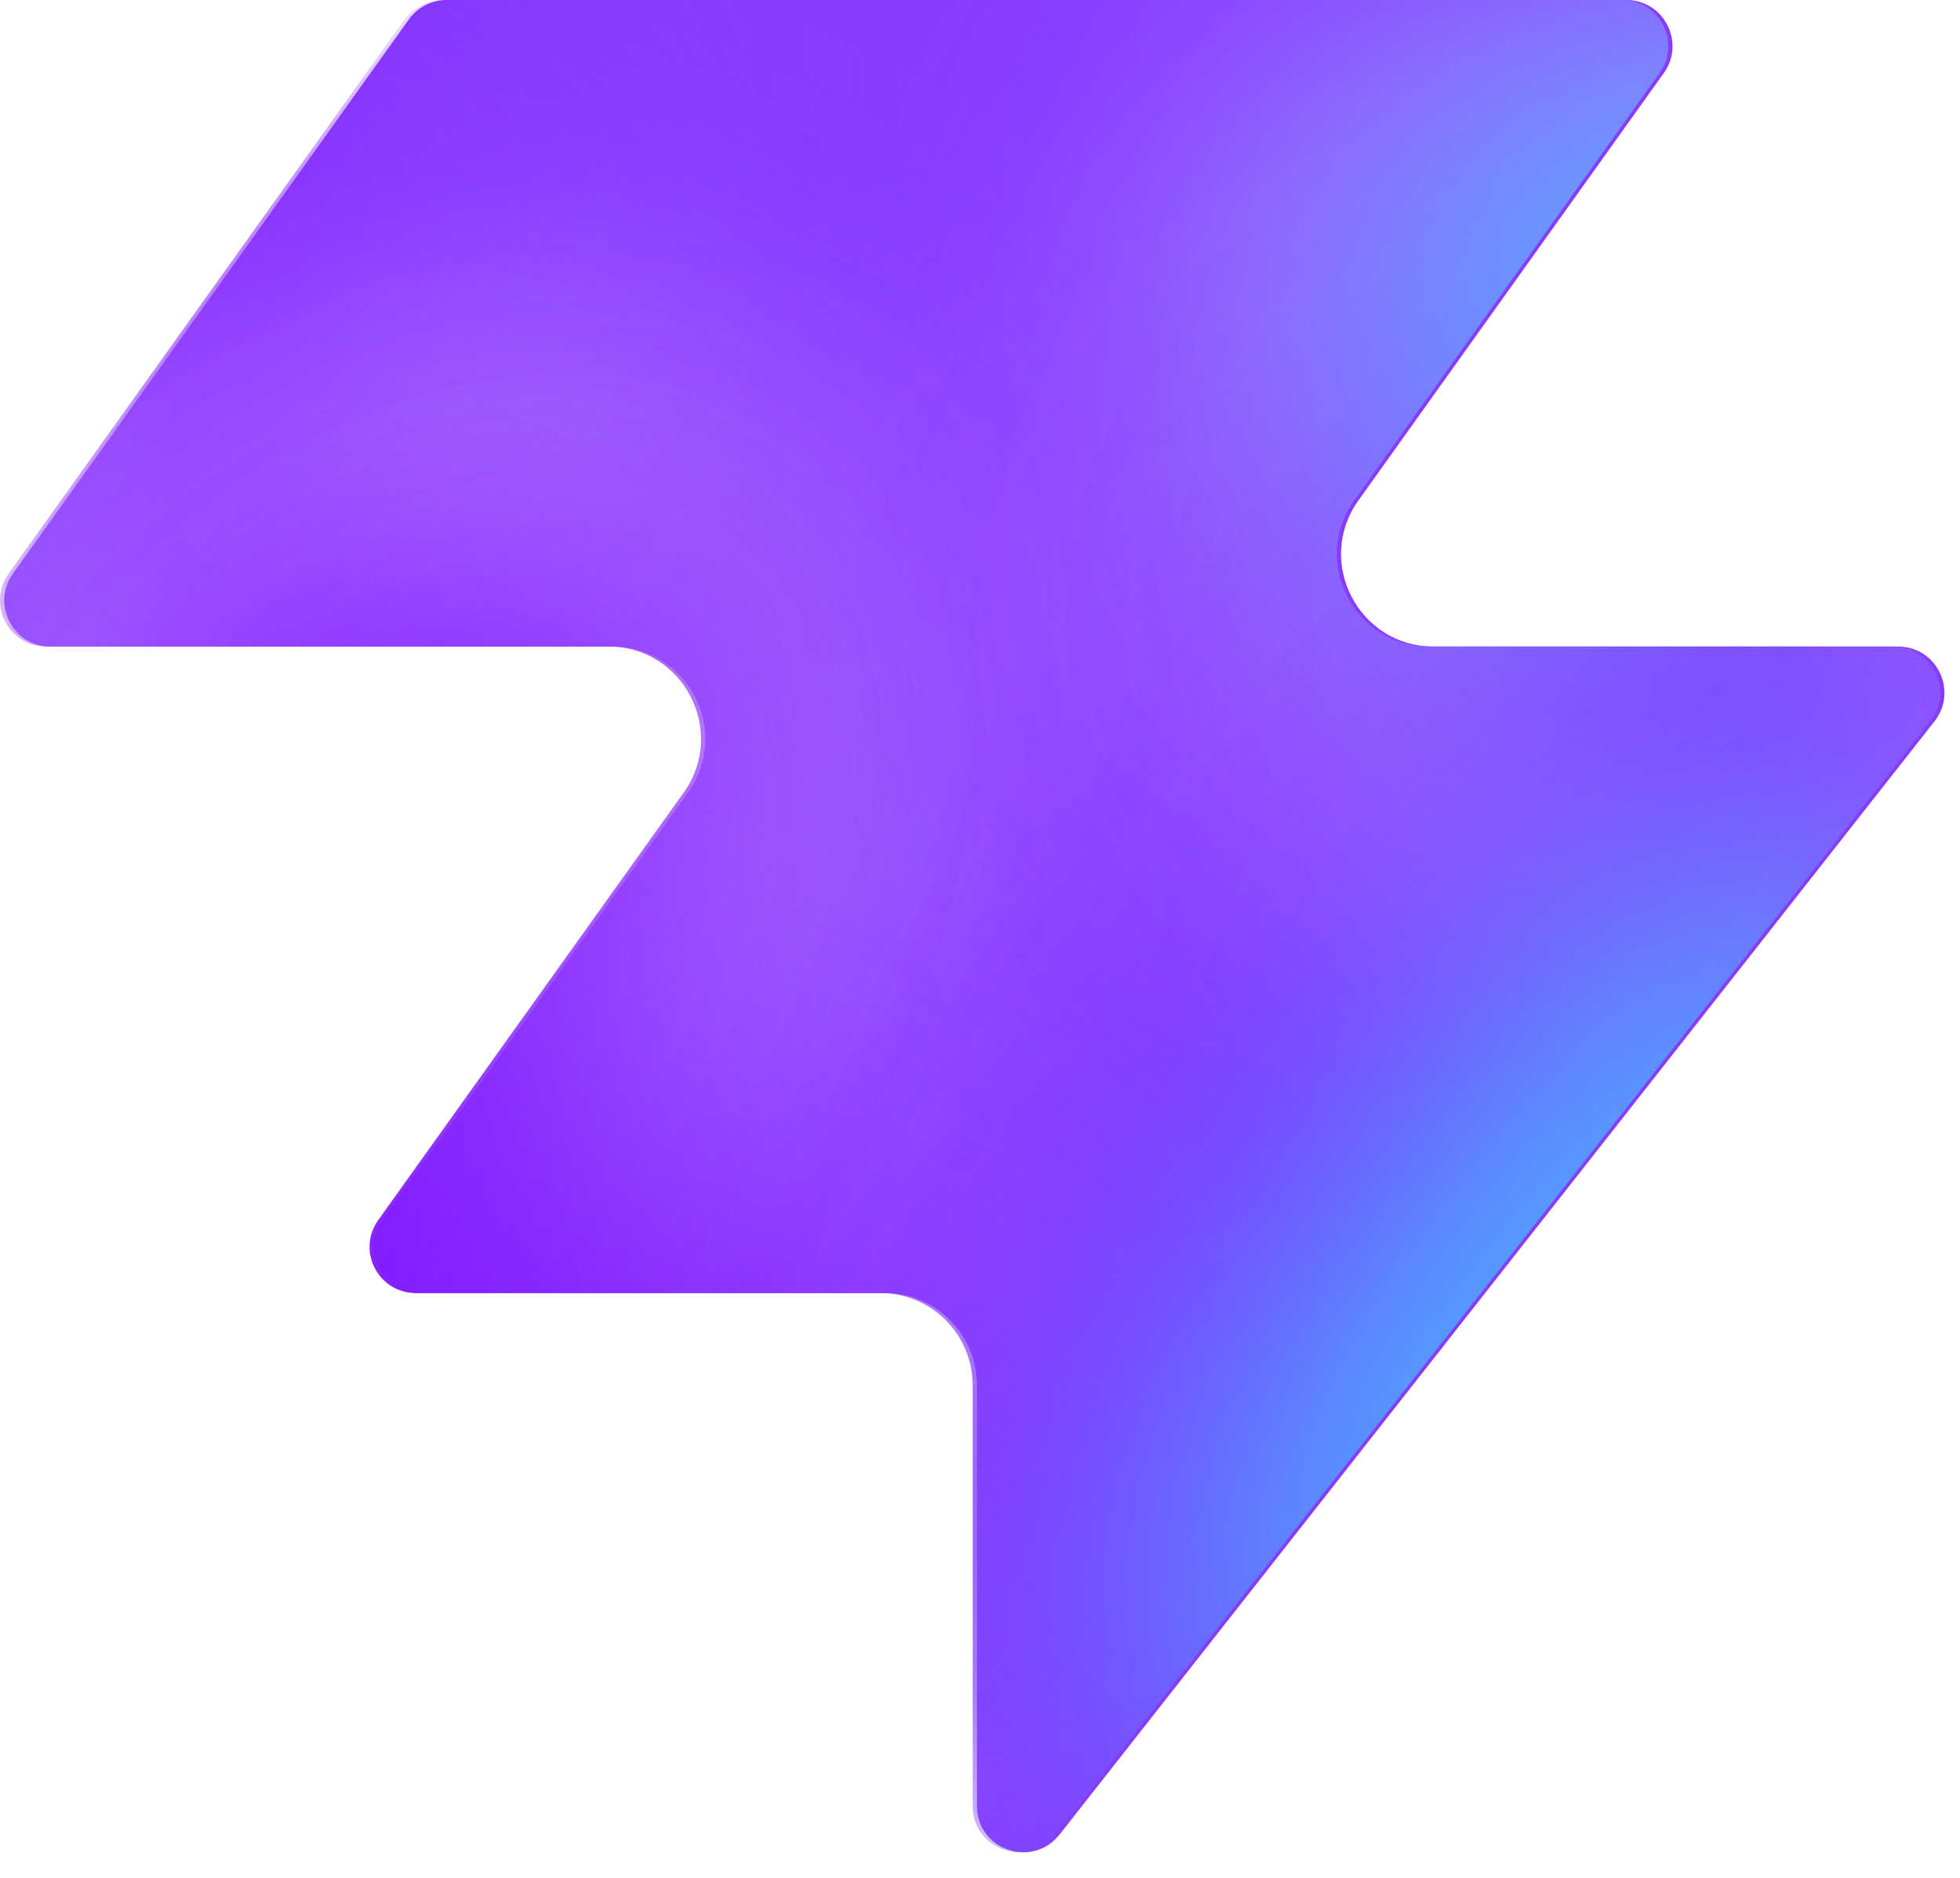
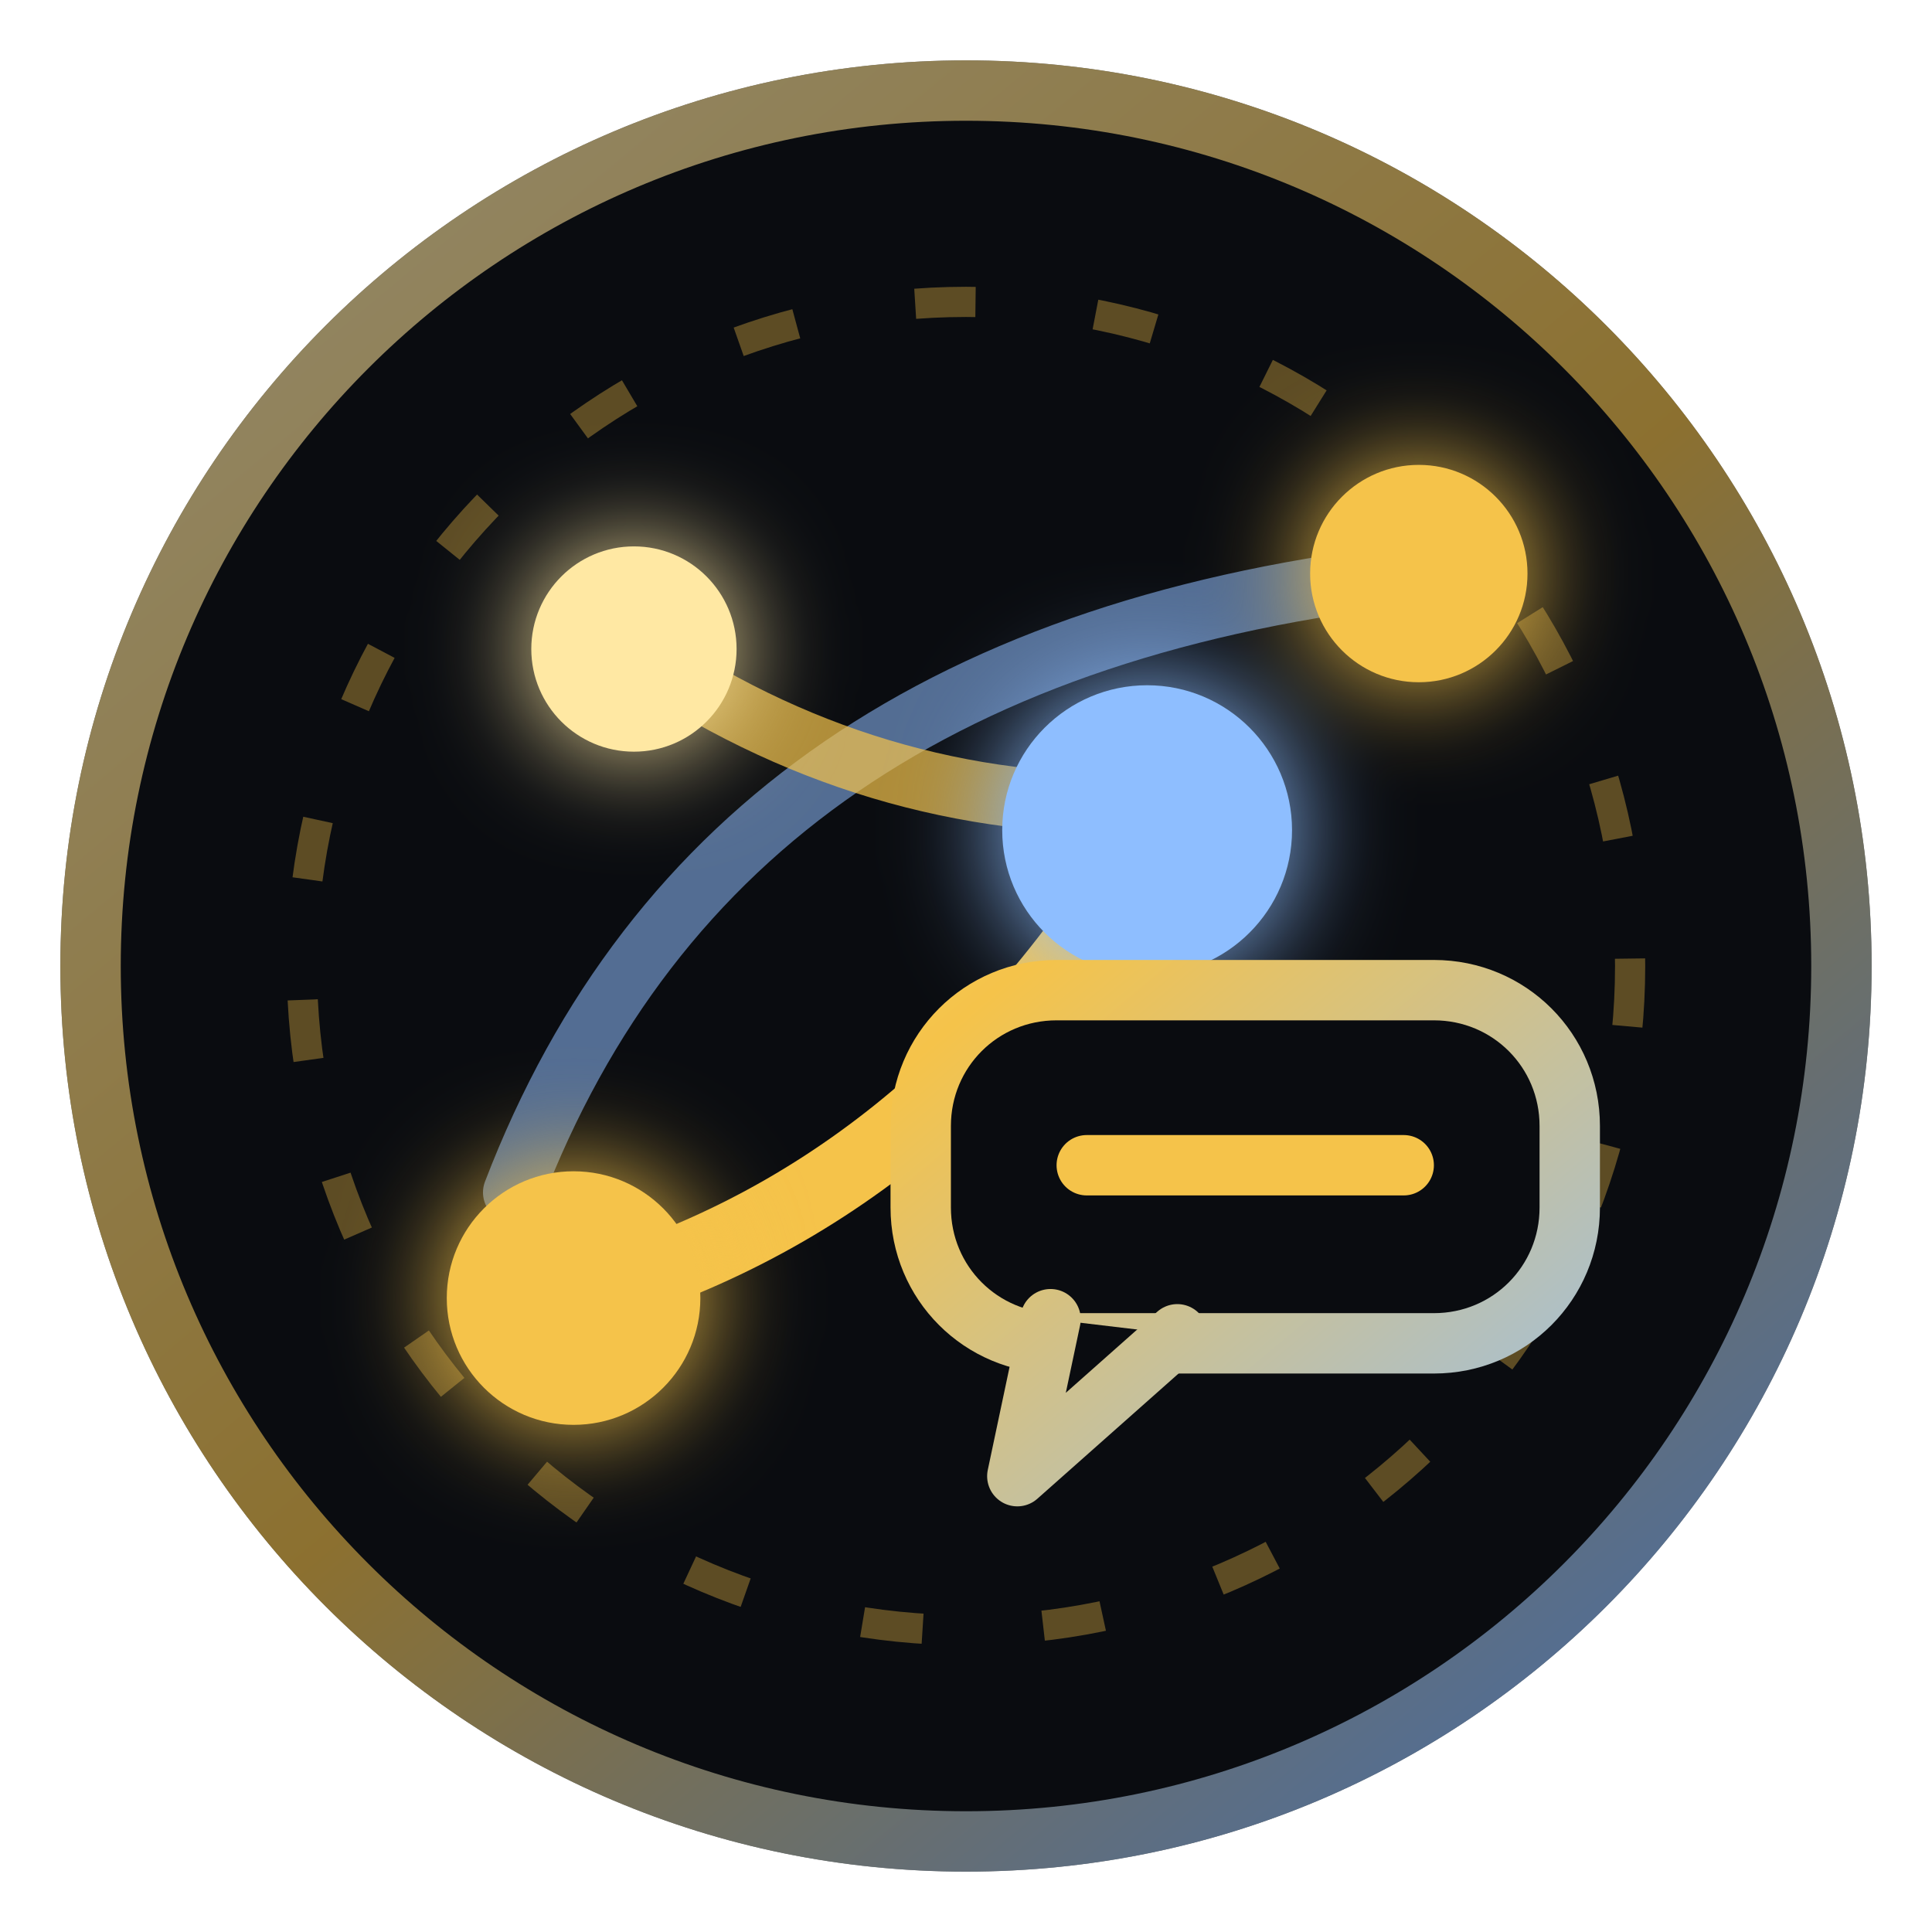
- <svg xmlns="http://www.w3.org/2000/svg" width="48" height="46" fill="none" viewBox="0 0 48 46">
-   <path fill="#863bff" d="M25.946 44.938c-.664.845-2.021.375-2.021-.698V33.937a2.26 2.26 0 0 0-2.262-2.262H10.287c-.92 0-1.456-1.04-.92-1.788l7.48-10.471c1.07-1.497 0-3.578-1.842-3.578H1.237c-.92 0-1.456-1.04-.92-1.788L10.013.474c.214-.297.556-.474.92-.474h28.894c.92 0 1.456 1.04.92 1.788l-7.48 10.471c-1.07 1.498 0 3.579 1.842 3.579h11.377c.943 0 1.473 1.088.89 1.83L25.947 44.94z" style="fill:#863bff;fill:color(display-p3 .525 .23 1);fill-opacity:1" />
-   <mask id="a" width="48" height="46" x="0" y="0" maskUnits="userSpaceOnUse" style="mask-type:alpha">
-     <path fill="#000" d="M25.842 44.938c-.664.844-2.021.375-2.021-.698V33.937a2.26 2.26 0 0 0-2.262-2.262H10.183c-.92 0-1.456-1.04-.92-1.788l7.48-10.471c1.07-1.498 0-3.579-1.842-3.579H1.133c-.92 0-1.456-1.04-.92-1.787L9.91.473c.214-.297.556-.474.92-.474h28.894c.92 0 1.456 1.04.92 1.788l-7.48 10.471c-1.07 1.498 0 3.578 1.842 3.578h11.377c.943 0 1.473 1.088.89 1.832L25.843 44.94z" style="fill:#000;fill-opacity:1" />
-   </mask>
-   <g mask="url(#a)">
-     <g filter="url(#b)">
-       <ellipse cx="5.508" cy="14.704" fill="#ede6ff" rx="5.508" ry="14.704" style="fill:#ede6ff;fill:color(display-p3 .927 .903 1);fill-opacity:1" transform="matrix(.00324 1 1 -.00324 -4.47 31.516)" />
-     </g>
-     <g filter="url(#c)">
-       <ellipse cx="10.399" cy="29.851" fill="#ede6ff" rx="10.399" ry="29.851" style="fill:#ede6ff;fill:color(display-p3 .927 .903 1);fill-opacity:1" transform="matrix(.00324 1 1 -.00324 -39.328 7.883)" />
-     </g>
-     <g filter="url(#d)">
-       <ellipse cx="5.508" cy="30.487" fill="#7e14ff" rx="5.508" ry="30.487" style="fill:#7e14ff;fill:color(display-p3 .492 .077 1);fill-opacity:1" transform="rotate(89.814 -25.913 -14.639)scale(1 -1)" />
-     </g>
-     <g filter="url(#e)">
-       <ellipse cx="5.508" cy="30.599" fill="#7e14ff" rx="5.508" ry="30.599" style="fill:#7e14ff;fill:color(display-p3 .492 .077 1);fill-opacity:1" transform="rotate(89.814 -32.644 -3.334)scale(1 -1)" />
-     </g>
-     <g filter="url(#f)">
-       <ellipse cx="5.508" cy="30.599" fill="#7e14ff" rx="5.508" ry="30.599" style="fill:#7e14ff;fill:color(display-p3 .492 .077 1);fill-opacity:1" transform="matrix(.00324 1 1 -.00324 -34.34 30.47)" />
-     </g>
-     <g filter="url(#g)">
-       <ellipse cx="14.072" cy="22.078" fill="#ede6ff" rx="14.072" ry="22.078" style="fill:#ede6ff;fill:color(display-p3 .927 .903 1);fill-opacity:1" transform="rotate(93.35 24.506 48.493)scale(-1 1)" />
-     </g>
-     <g filter="url(#h)">
-       <ellipse cx="3.47" cy="21.501" fill="#7e14ff" rx="3.47" ry="21.501" style="fill:#7e14ff;fill:color(display-p3 .492 .077 1);fill-opacity:1" transform="rotate(89.009 28.708 47.59)scale(-1 1)" />
-     </g>
-     <g filter="url(#i)">
-       <ellipse cx="3.47" cy="21.501" fill="#7e14ff" rx="3.47" ry="21.501" style="fill:#7e14ff;fill:color(display-p3 .492 .077 1);fill-opacity:1" transform="rotate(89.009 28.708 47.59)scale(-1 1)" />
-     </g>
-     <g filter="url(#j)">
-       <ellipse cx=".387" cy="8.972" fill="#7e14ff" rx="4.407" ry="29.108" style="fill:#7e14ff;fill:color(display-p3 .492 .077 1);fill-opacity:1" transform="rotate(39.51 .387 8.972)" />
-     </g>
-     <g filter="url(#k)">
-       <ellipse cx="47.523" cy="-6.092" fill="#7e14ff" rx="4.407" ry="29.108" style="fill:#7e14ff;fill:color(display-p3 .492 .077 1);fill-opacity:1" transform="rotate(37.892 47.523 -6.092)" />
-     </g>
-     <g filter="url(#l)">
-       <ellipse cx="41.412" cy="6.333" fill="#47bfff" rx="5.971" ry="9.665" style="fill:#47bfff;fill:color(display-p3 .28 .748 1);fill-opacity:1" transform="rotate(37.892 41.412 6.333)" />
-     </g>
-     <g filter="url(#m)">
-       <ellipse cx="-1.879" cy="38.332" fill="#7e14ff" rx="4.407" ry="29.108" style="fill:#7e14ff;fill:color(display-p3 .492 .077 1);fill-opacity:1" transform="rotate(37.892 -1.88 38.332)" />
-     </g>
-     <g filter="url(#n)">
-       <ellipse cx="-1.879" cy="38.332" fill="#7e14ff" rx="4.407" ry="29.108" style="fill:#7e14ff;fill:color(display-p3 .492 .077 1);fill-opacity:1" transform="rotate(37.892 -1.88 38.332)" />
-     </g>
-     <g filter="url(#o)">
-       <ellipse cx="35.651" cy="29.907" fill="#7e14ff" rx="4.407" ry="29.108" style="fill:#7e14ff;fill:color(display-p3 .492 .077 1);fill-opacity:1" transform="rotate(37.892 35.651 29.907)" />
-     </g>
-     <g filter="url(#p)">
-       <ellipse cx="38.418" cy="32.4" fill="#47bfff" rx="5.971" ry="15.297" style="fill:#47bfff;fill:color(display-p3 .28 .748 1);fill-opacity:1" transform="rotate(37.892 38.418 32.4)" />
-     </g>
-   </g>
+ <svg xmlns="http://www.w3.org/2000/svg" viewBox="0 0 64 64" fill="none">
  <defs>
-     <filter id="b" width="60.045" height="41.654" x="-19.77" y="16.149" color-interpolation-filters="sRGB" filterUnits="userSpaceOnUse">
-       <feFlood flood-opacity="0" result="BackgroundImageFix" />
-       <feBlend in="SourceGraphic" in2="BackgroundImageFix" result="shape" />
-       <feGaussianBlur result="effect1_foregroundBlur_2002_17158" stdDeviation="7.659" />
-     </filter>
-     <filter id="c" width="90.34" height="51.437" x="-54.613" y="-7.533" color-interpolation-filters="sRGB" filterUnits="userSpaceOnUse">
-       <feFlood flood-opacity="0" result="BackgroundImageFix" />
-       <feBlend in="SourceGraphic" in2="BackgroundImageFix" result="shape" />
-       <feGaussianBlur result="effect1_foregroundBlur_2002_17158" stdDeviation="7.659" />
-     </filter>
-     <filter id="d" width="79.355" height="29.4" x="-49.64" y="2.03" color-interpolation-filters="sRGB" filterUnits="userSpaceOnUse">
-       <feFlood flood-opacity="0" result="BackgroundImageFix" />
-       <feBlend in="SourceGraphic" in2="BackgroundImageFix" result="shape" />
-       <feGaussianBlur result="effect1_foregroundBlur_2002_17158" stdDeviation="4.596" />
-     </filter>
-     <filter id="e" width="79.579" height="29.4" x="-45.045" y="20.029" color-interpolation-filters="sRGB" filterUnits="userSpaceOnUse">
-       <feFlood flood-opacity="0" result="BackgroundImageFix" />
-       <feBlend in="SourceGraphic" in2="BackgroundImageFix" result="shape" />
-       <feGaussianBlur result="effect1_foregroundBlur_2002_17158" stdDeviation="4.596" />
-     </filter>
-     <filter id="f" width="79.579" height="29.4" x="-43.513" y="21.178" color-interpolation-filters="sRGB" filterUnits="userSpaceOnUse">
-       <feFlood flood-opacity="0" result="BackgroundImageFix" />
-       <feBlend in="SourceGraphic" in2="BackgroundImageFix" result="shape" />
-       <feGaussianBlur result="effect1_foregroundBlur_2002_17158" stdDeviation="4.596" />
-     </filter>
-     <filter id="g" width="74.749" height="58.852" x="15.756" y="-17.901" color-interpolation-filters="sRGB" filterUnits="userSpaceOnUse">
-       <feFlood flood-opacity="0" result="BackgroundImageFix" />
-       <feBlend in="SourceGraphic" in2="BackgroundImageFix" result="shape" />
-       <feGaussianBlur result="effect1_foregroundBlur_2002_17158" stdDeviation="7.659" />
-     </filter>
-     <filter id="h" width="61.377" height="25.362" x="23.548" y="2.284" color-interpolation-filters="sRGB" filterUnits="userSpaceOnUse">
-       <feFlood flood-opacity="0" result="BackgroundImageFix" />
-       <feBlend in="SourceGraphic" in2="BackgroundImageFix" result="shape" />
-       <feGaussianBlur result="effect1_foregroundBlur_2002_17158" stdDeviation="4.596" />
-     </filter>
-     <filter id="i" width="61.377" height="25.362" x="23.548" y="2.284" color-interpolation-filters="sRGB" filterUnits="userSpaceOnUse">
-       <feFlood flood-opacity="0" result="BackgroundImageFix" />
-       <feBlend in="SourceGraphic" in2="BackgroundImageFix" result="shape" />
-       <feGaussianBlur result="effect1_foregroundBlur_2002_17158" stdDeviation="4.596" />
-     </filter>
-     <filter id="j" width="56.045" height="63.649" x="-27.636" y="-22.853" color-interpolation-filters="sRGB" filterUnits="userSpaceOnUse">
-       <feFlood flood-opacity="0" result="BackgroundImageFix" />
-       <feBlend in="SourceGraphic" in2="BackgroundImageFix" result="shape" />
-       <feGaussianBlur result="effect1_foregroundBlur_2002_17158" stdDeviation="4.596" />
-     </filter>
-     <filter id="k" width="54.814" height="64.646" x="20.116" y="-38.415" color-interpolation-filters="sRGB" filterUnits="userSpaceOnUse">
-       <feFlood flood-opacity="0" result="BackgroundImageFix" />
-       <feBlend in="SourceGraphic" in2="BackgroundImageFix" result="shape" />
-       <feGaussianBlur result="effect1_foregroundBlur_2002_17158" stdDeviation="4.596" />
-     </filter>
-     <filter id="l" width="33.541" height="35.313" x="24.641" y="-11.323" color-interpolation-filters="sRGB" filterUnits="userSpaceOnUse">
-       <feFlood flood-opacity="0" result="BackgroundImageFix" />
-       <feBlend in="SourceGraphic" in2="BackgroundImageFix" result="shape" />
-       <feGaussianBlur result="effect1_foregroundBlur_2002_17158" stdDeviation="4.596" />
-     </filter>
-     <filter id="m" width="54.814" height="64.646" x="-29.286" y="6.009" color-interpolation-filters="sRGB" filterUnits="userSpaceOnUse">
-       <feFlood flood-opacity="0" result="BackgroundImageFix" />
-       <feBlend in="SourceGraphic" in2="BackgroundImageFix" result="shape" />
-       <feGaussianBlur result="effect1_foregroundBlur_2002_17158" stdDeviation="4.596" />
-     </filter>
-     <filter id="n" width="54.814" height="64.646" x="-29.286" y="6.009" color-interpolation-filters="sRGB" filterUnits="userSpaceOnUse">
-       <feFlood flood-opacity="0" result="BackgroundImageFix" />
-       <feBlend in="SourceGraphic" in2="BackgroundImageFix" result="shape" />
-       <feGaussianBlur result="effect1_foregroundBlur_2002_17158" stdDeviation="4.596" />
-     </filter>
-     <filter id="o" width="54.814" height="64.646" x="8.244" y="-2.416" color-interpolation-filters="sRGB" filterUnits="userSpaceOnUse">
-       <feFlood flood-opacity="0" result="BackgroundImageFix" />
-       <feBlend in="SourceGraphic" in2="BackgroundImageFix" result="shape" />
-       <feGaussianBlur result="effect1_foregroundBlur_2002_17158" stdDeviation="4.596" />
-     </filter>
-     <filter id="p" width="39.409" height="43.623" x="18.713" y="10.588" color-interpolation-filters="sRGB" filterUnits="userSpaceOnUse">
-       <feFlood flood-opacity="0" result="BackgroundImageFix" />
-       <feBlend in="SourceGraphic" in2="BackgroundImageFix" result="shape" />
-       <feGaussianBlur result="effect1_foregroundBlur_2002_17158" stdDeviation="4.596" />
+     <linearGradient id="npo-gold" x1="12" y1="8" x2="52" y2="56" gradientUnits="userSpaceOnUse">
+       <stop stop-color="#FFE8A3" />
+       <stop offset="0.52" stop-color="#F5C34A" />
+       <stop offset="1" stop-color="#8EBEFF" />
+     </linearGradient>
+     <filter id="npo-glow" x="-30%" y="-30%" width="160%" height="160%" color-interpolation-filters="sRGB">
+       <feGaussianBlur stdDeviation="1.8" result="blur" />
+       <feMerge>
+         <feMergeNode in="blur" />
+         <feMergeNode in="SourceGraphic" />
+       </feMerge>
    </filter>
  </defs>
+   <circle cx="32" cy="32" r="30" fill="#0A0C10" />
+   <circle cx="32" cy="32" r="29" stroke="url(#npo-gold)" stroke-opacity="0.55" stroke-width="2" />
+   <circle cx="32" cy="32" r="22" stroke="#F5C34A" stroke-dasharray="2 4" stroke-opacity="0.35" />
+   <path d="M17 39.5c4.6-12 14.4-18.8 30-20.5" stroke="#8EBEFF" stroke-linecap="round" stroke-width="2" stroke-opacity="0.55" />
+   <path d="M19 43c8-2.2 14.3-7.3 19.2-15.4" stroke="#F5C34A" stroke-linecap="round" stroke-width="2.4" />
+   <path d="M21 21.5c5.2 3.6 10.9 5.3 17 5.1" stroke="#F5C34A" stroke-linecap="round" stroke-width="2" stroke-opacity="0.7" />
+   <g filter="url(#npo-glow)">
+     <circle cx="19" cy="43" r="4.2" fill="#F5C34A" />
+     <circle cx="38" cy="27.5" r="4.8" fill="#8EBEFF" />
+     <circle cx="47" cy="19" r="3.6" fill="#F5C34A" />
+     <circle cx="21" cy="21.5" r="3.4" fill="#FFE8A3" />
+   </g>
+   <path d="M35 44.5h12.5c2.5 0 4.5-2 4.5-4.5v-2.7c0-2.5-2-4.5-4.5-4.5H35c-2.5 0-4.5 2-4.5 4.5V40c0 2.5 2 4.5 4.5 4.5Z" fill="#0A0C10" stroke="url(#npo-gold)" stroke-width="2" />
+   <path d="m39 44.2-5.3 4.7 1.1-5.2" fill="#0A0C10" />
+   <path d="m39 44.2-5.3 4.7 1.1-5.2" stroke="url(#npo-gold)" stroke-linecap="round" stroke-linejoin="round" stroke-width="2" />
+   <path d="M36 38.6h10.5" stroke="#F5C34A" stroke-linecap="round" stroke-width="2" />
</svg>
